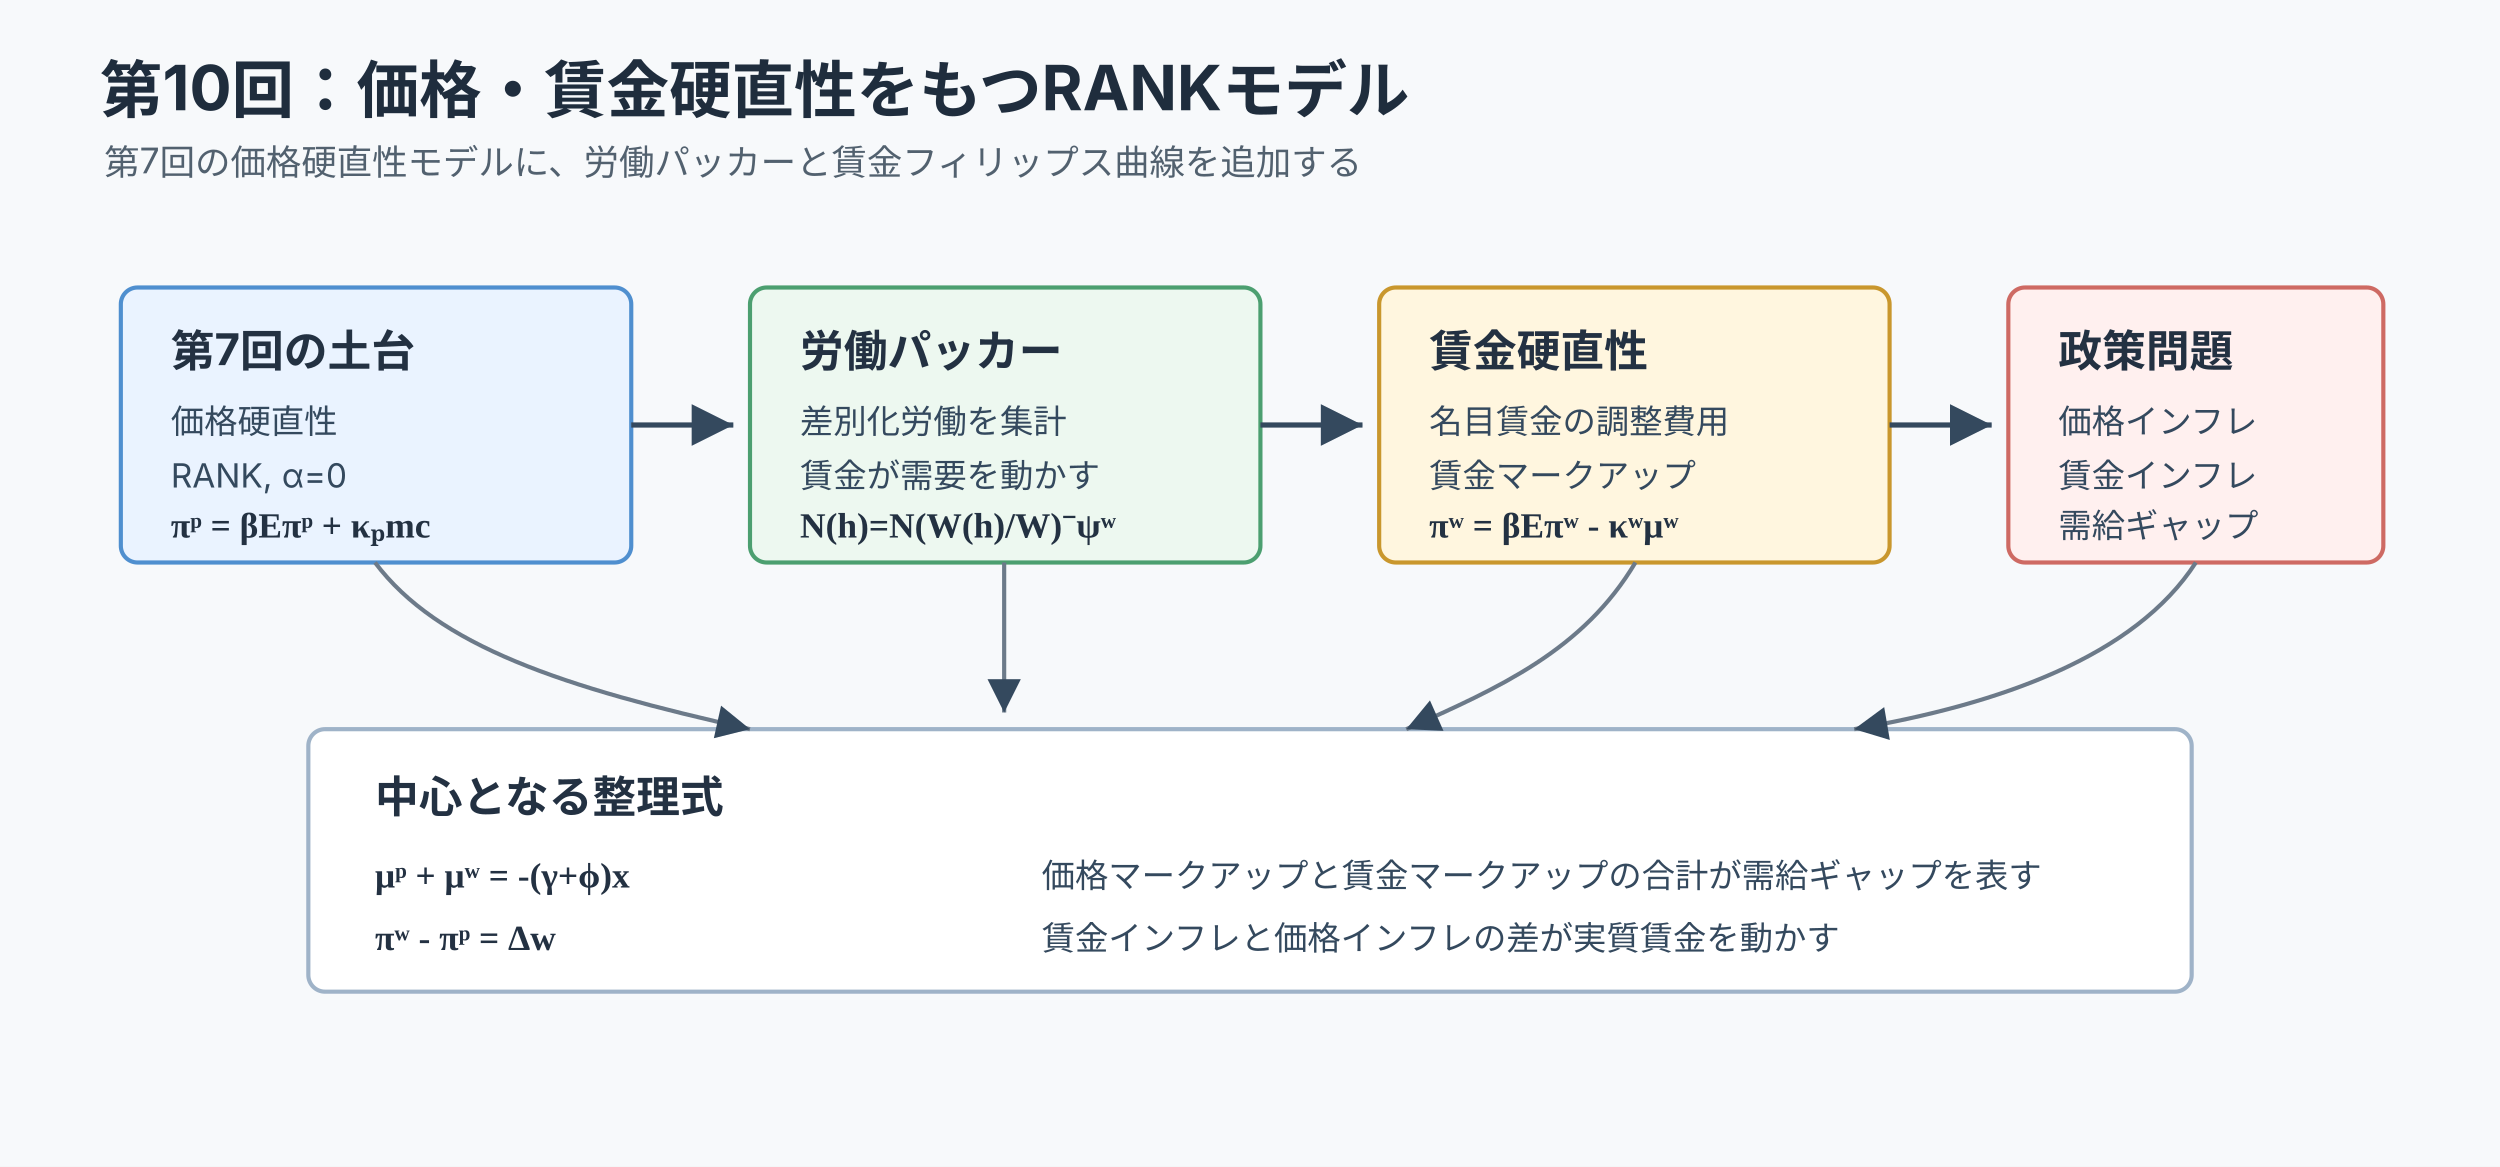
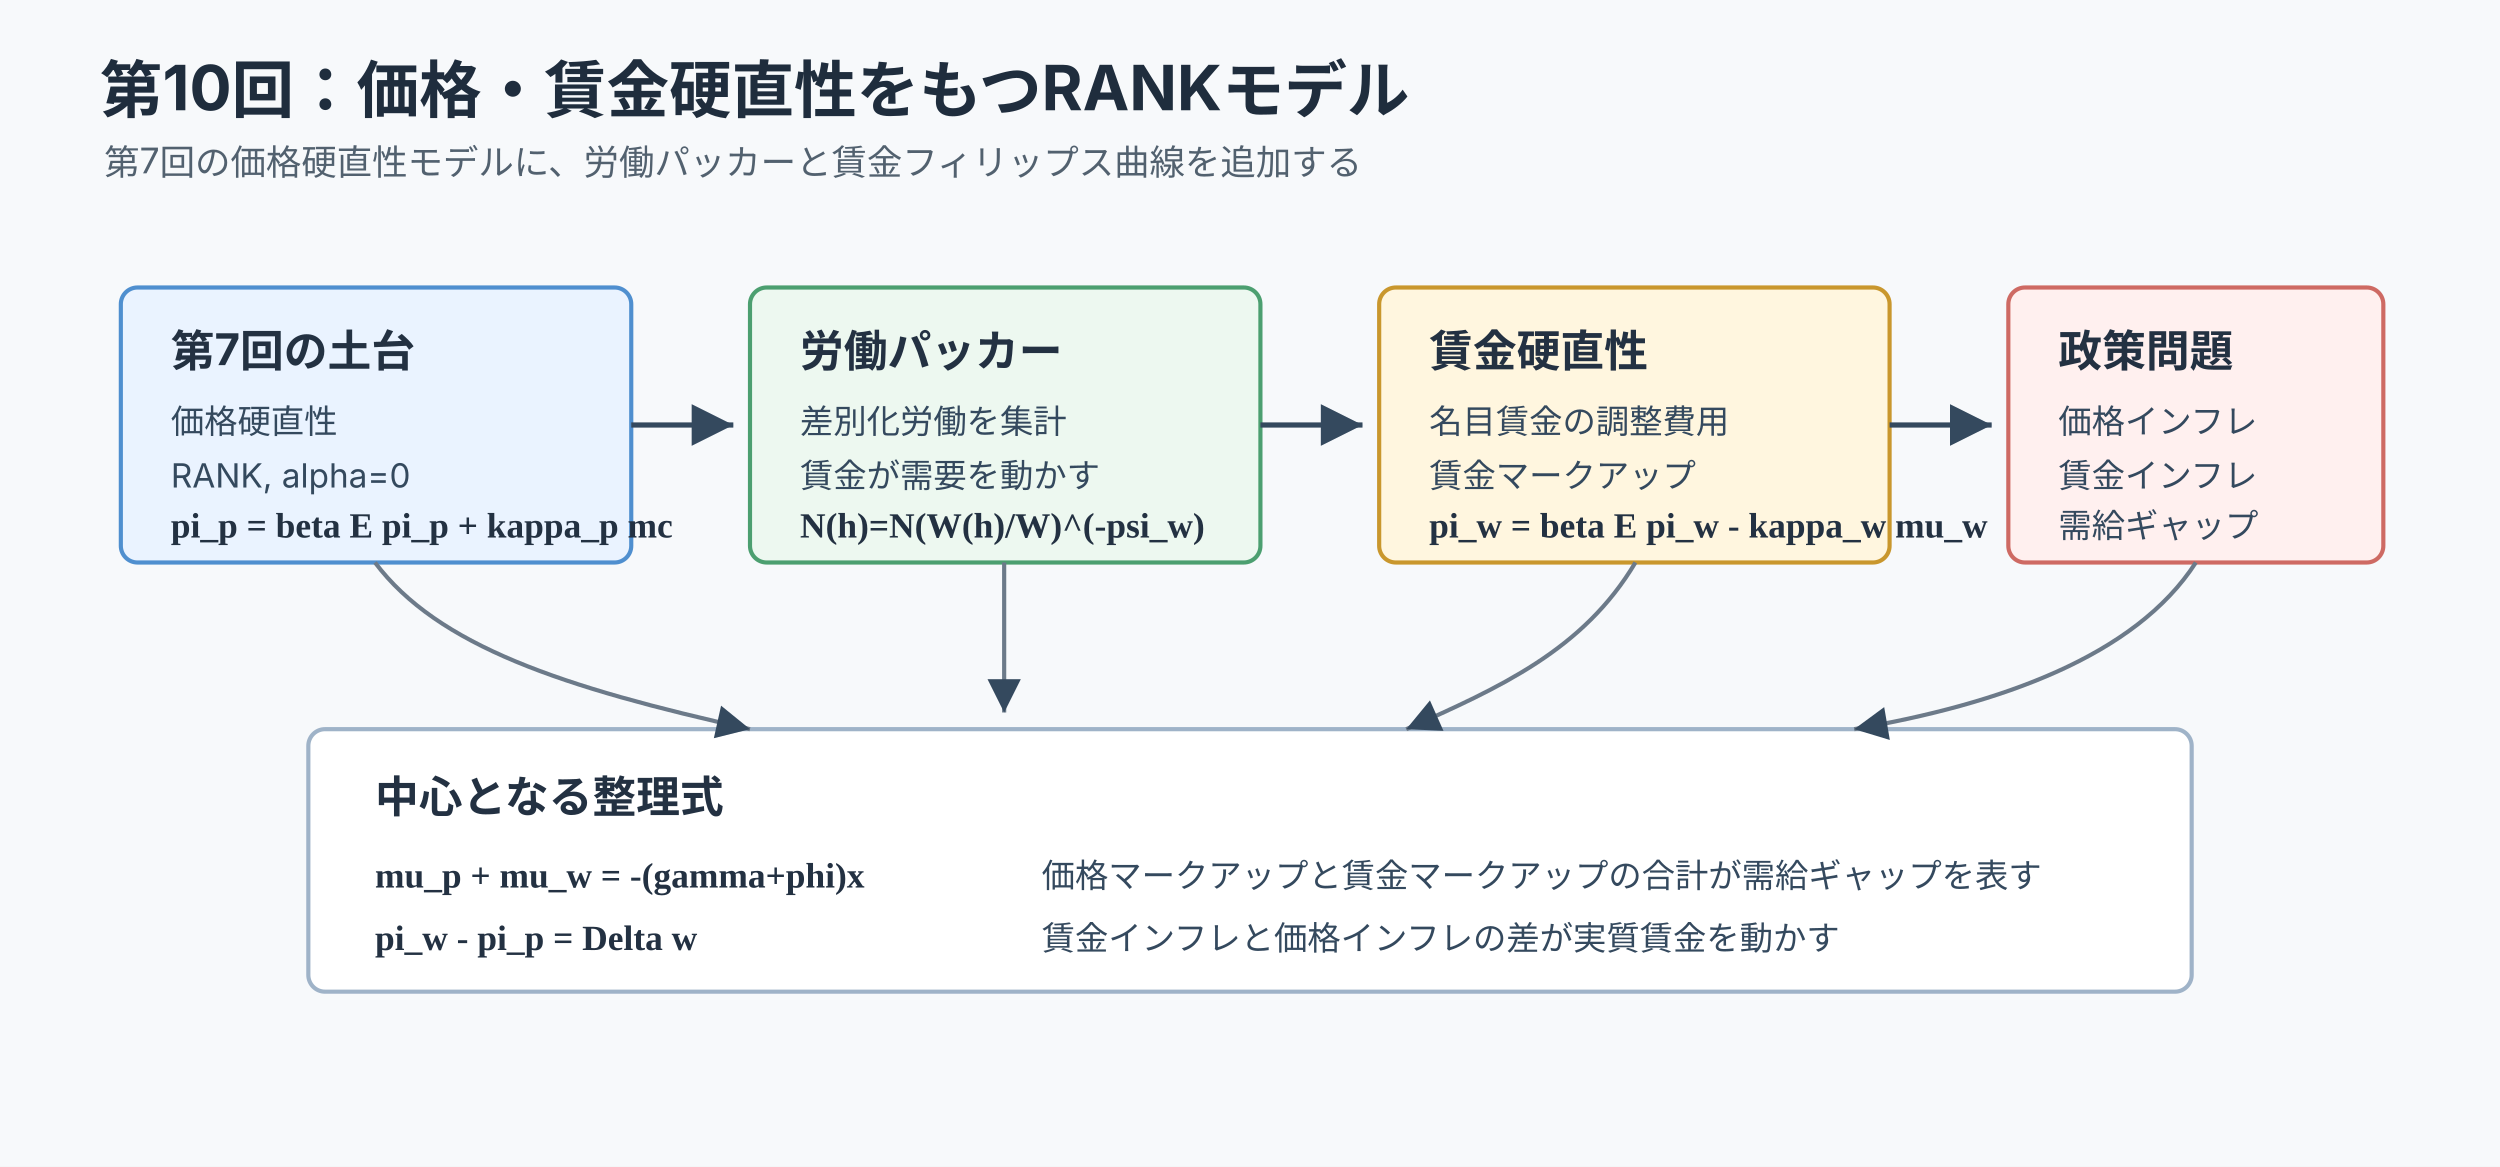
<svg xmlns="http://www.w3.org/2000/svg" width="1200" height="560" viewBox="0 0 1200 560" role="img" aria-labelledby="title desc">
  <defs>
    <marker id="arrow" markerWidth="12" markerHeight="12" refX="10" refY="6" orient="auto">
      <path d="M2,2 L10,6 L2,10 Z" fill="#34495e" />
    </marker>
    <style>
      .bg { fill: #f7f9fb; }
      .title { font: 700 30px -apple-system, BlinkMacSystemFont, "Hiragino Sans", "Noto Sans JP", sans-serif; fill: #1f2d3d; }
      .subtitle { font: 400 17px -apple-system, BlinkMacSystemFont, "Hiragino Sans", "Noto Sans JP", sans-serif; fill: #52616f; }
      .box { fill: #ffffff; stroke: #9fb3c8; stroke-width: 2; rx: 8; }
      .box-blue { fill: #eaf3ff; stroke: #4f8fcf; }
      .box-green { fill: #edf8f0; stroke: #4c9f70; }
      .box-amber { fill: #fff6df; stroke: #c9972d; }
      .box-red { fill: #fff0ef; stroke: #ce6a63; }
      .label { font: 700 21px -apple-system, BlinkMacSystemFont, "Hiragino Sans", "Noto Sans JP", sans-serif; fill: #233142; }
      .text { font: 400 16px -apple-system, BlinkMacSystemFont, "Hiragino Sans", "Noto Sans JP", sans-serif; fill: #34495e; }
      .math { font: 600 17px "Times New Roman", serif; fill: #233142; }
      .arrow { stroke: #34495e; stroke-width: 2.5; fill: none; marker-end: url(#arrow); }
      .thin { stroke: #6c7a89; stroke-width: 2; fill: none; marker-end: url(#arrow); }
    </style>
  </defs>
  <rect class="bg" x="0" y="0" width="1200" height="560" />
  <text class="title" x="48" y="54">第10回：価格・賃金硬直性をもつRANKモデル</text>
  <text class="subtitle" x="50" y="84">第7回の価格硬直性モデルに、労働パッカーと賃金フィリップス曲線を追加する</text>
  <rect class="box box-blue" x="58" y="138" width="245" height="132" />
  <text class="label" x="82" y="176">第7回の土台</text>
  <text class="text" x="82" y="208">価格硬直性</text>
-   <text class="text" x="82" y="234">RANK, α=0</text>
-   <text class="math" x="82" y="258">πᵖ = βEπᵖ + κₚmc</text>
+   <text class="text" x="82" y="234">RANK, alpha=0</text>
+   <text class="math" x="82" y="258">pi_p = beta E pi_p + kappa_p mc</text>
  <rect class="box box-green" x="360" y="138" width="245" height="132" />
  <text class="label" x="384" y="176">労働パッカー</text>
  <text class="text" x="384" y="208">差別化労働を集計</text>
  <text class="text" x="384" y="234">賃金が需要を動かす</text>
-   <text class="math" x="384" y="258">N(h)=N(W(h)/W)⁻ψʷ</text>
+   <text class="math" x="384" y="258">N(h)=N(W(h)/W)^(-psi_w)</text>
  <rect class="box box-amber" x="662" y="138" width="245" height="132" />
  <text class="label" x="686" y="176">賃金硬直性</text>
  <text class="text" x="686" y="208">名目賃金の調整費用</text>
  <text class="text" x="686" y="234">賃金マークアップ</text>
-   <text class="math" x="686" y="258">πʷ = βEπʷ - κʷμʷ</text>
+   <text class="math" x="686" y="258">pi_w = beta E pi_w - kappa_w mu_w</text>
  <rect class="box box-red" x="964" y="138" width="180" height="132" />
  <text class="label" x="988" y="176">政策問題</text>
  <text class="text" x="988" y="208">価格インフレ</text>
  <text class="text" x="988" y="234">賃金インフレ</text>
  <text class="text" x="988" y="258">需給ギャップ</text>
  <path class="arrow" d="M303 204 H352" />
  <path class="arrow" d="M605 204 H654" />
  <path class="arrow" d="M907 204 H956" />
  <rect class="box" x="148" y="350" width="904" height="126" />
  <text class="label" x="180" y="390">中心となる整理式</text>
-   <text class="math" x="180" y="426">μᵖ + μʷ = -(γ+ϕ)x</text>
+   <text class="math" x="180" y="426">mu_p + mu_w = -(gamma+phi)x</text>
  <text class="text" x="500" y="426">価格マークアップと賃金マークアップの合計が需給ギャップを表す</text>
-   <text class="math" x="180" y="456">πʷ - πᵖ = Δw</text>
+   <text class="math" x="180" y="456">pi_w - pi_p = Delta w</text>
  <text class="text" x="500" y="456">賃金インフレと価格インフレの差が実質賃金を動かす</text>
  <path class="thin" d="M180 270 C210 310, 270 330, 360 350" />
  <path class="thin" d="M482 270 V342" />
  <path class="thin" d="M785 270 C760 312, 720 330, 675 350" />
  <path class="thin" d="M1054 270 C1025 315, 960 338, 890 350" />
</svg>
